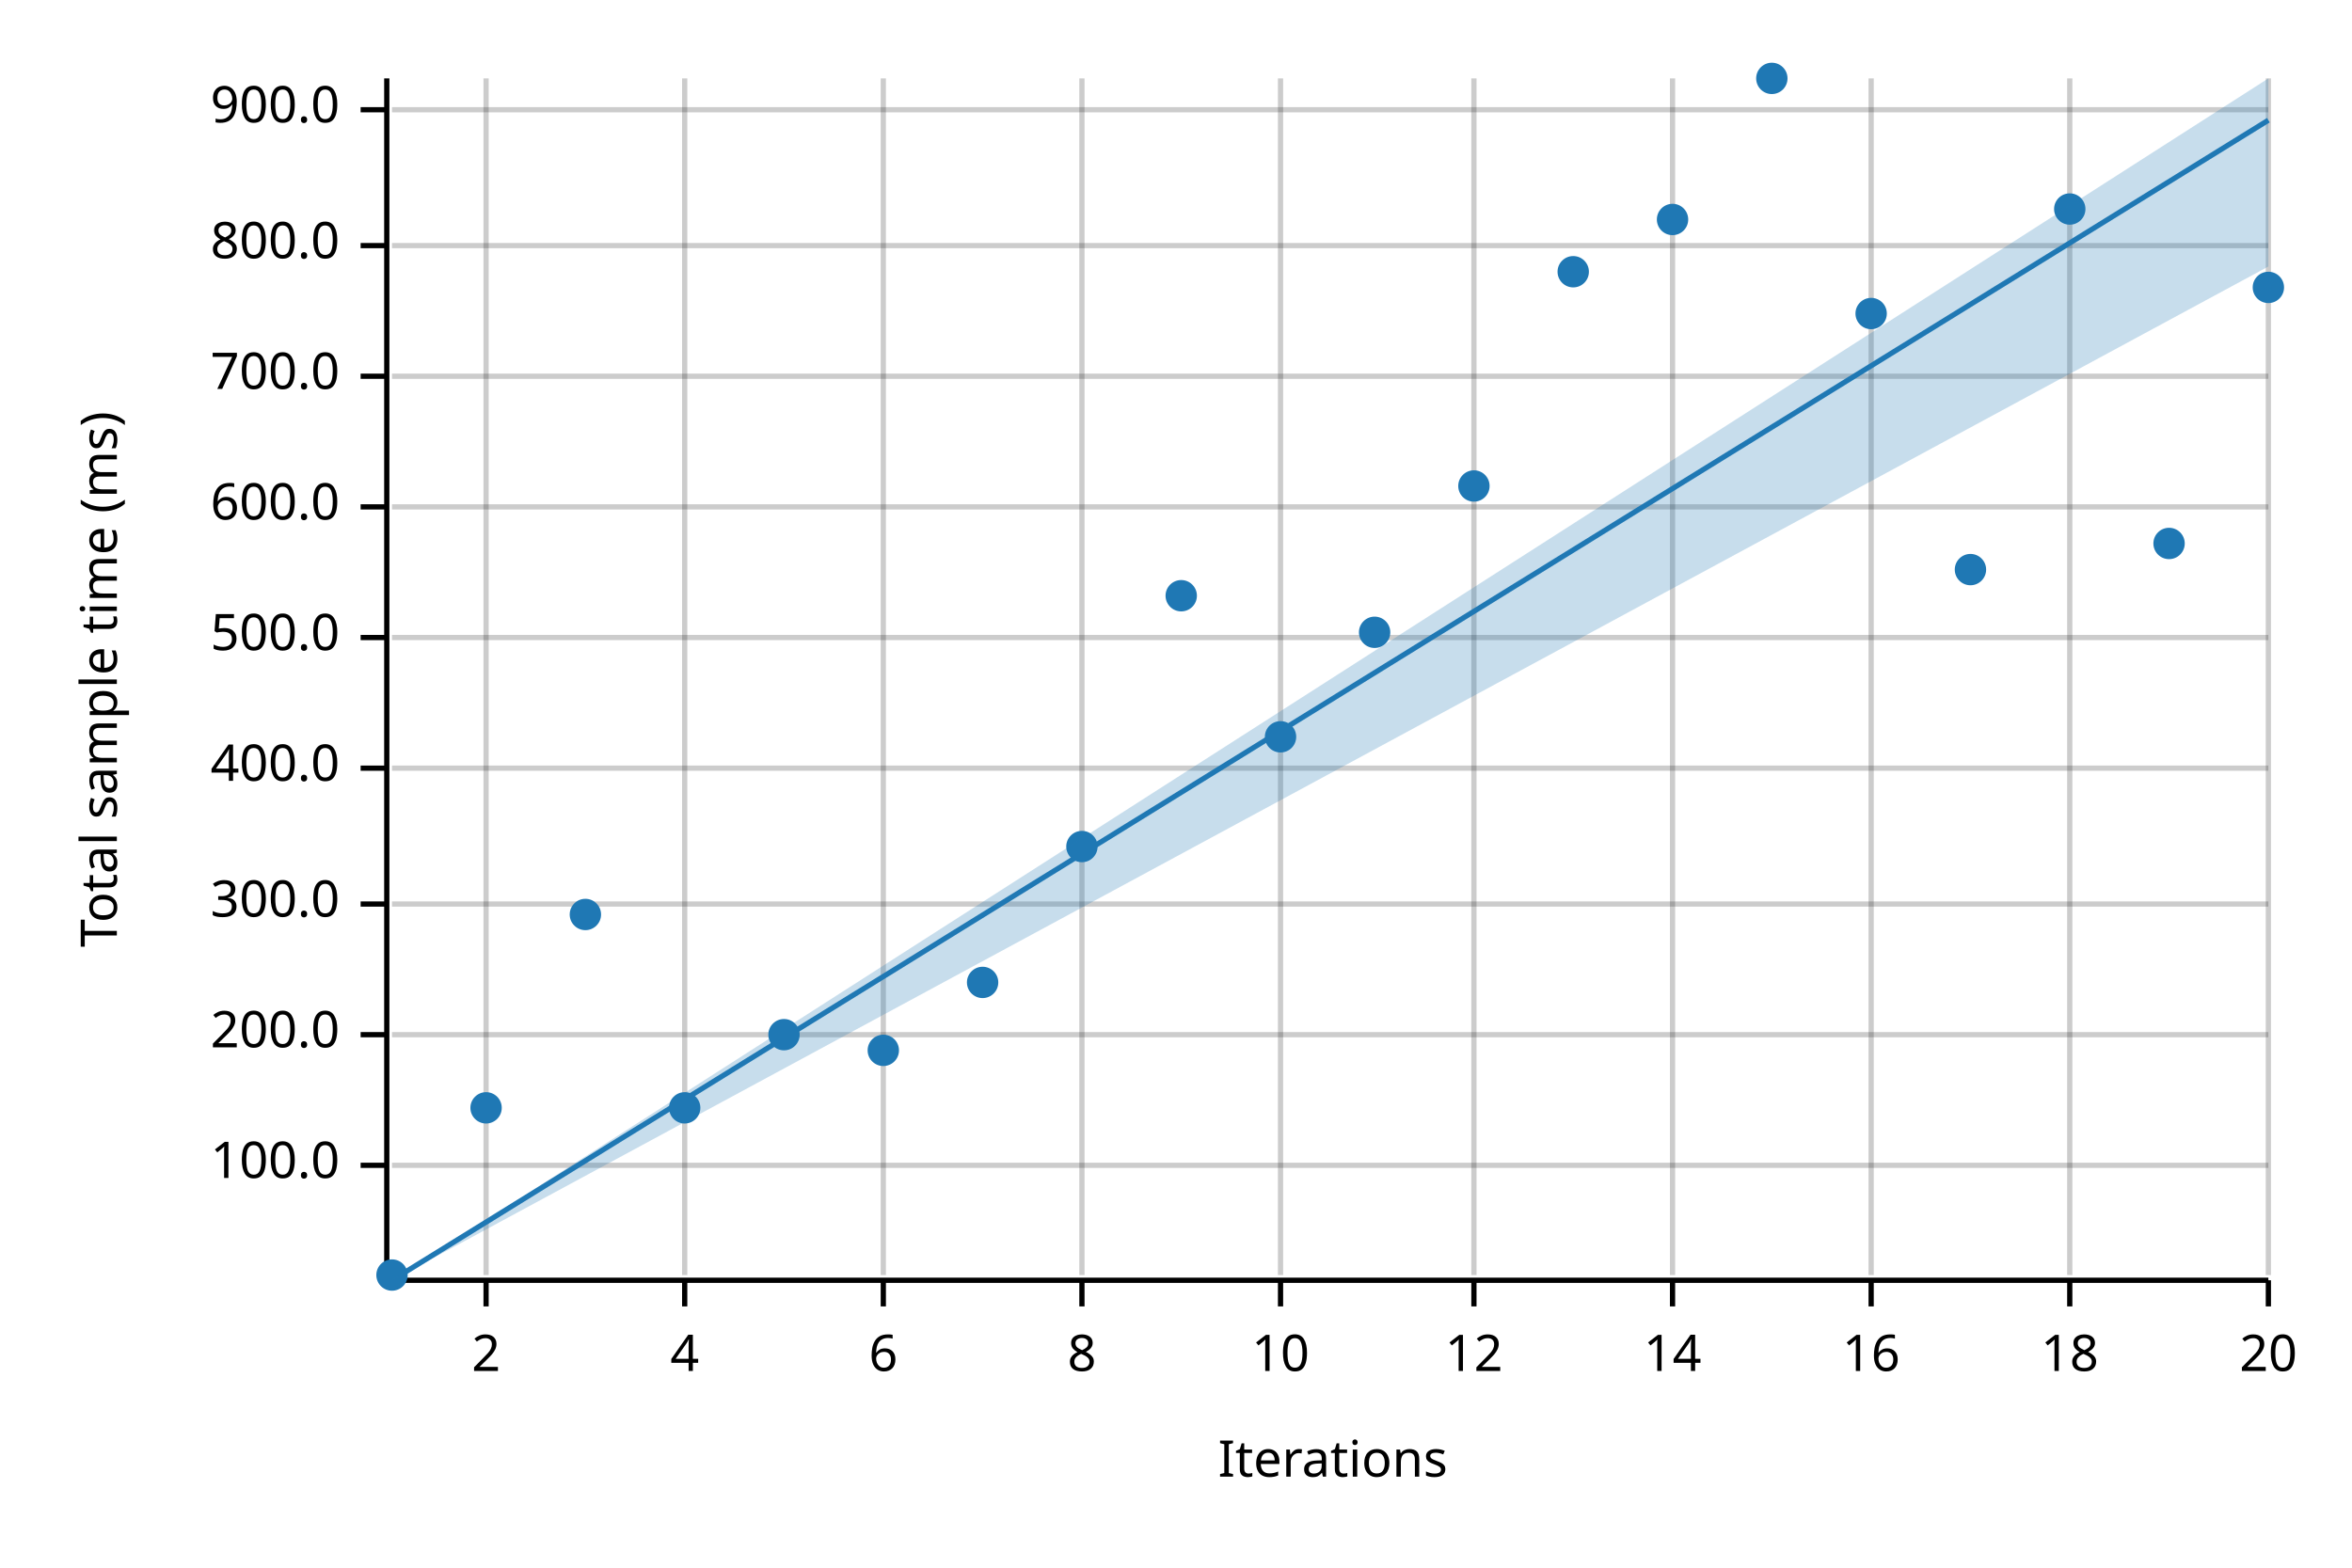
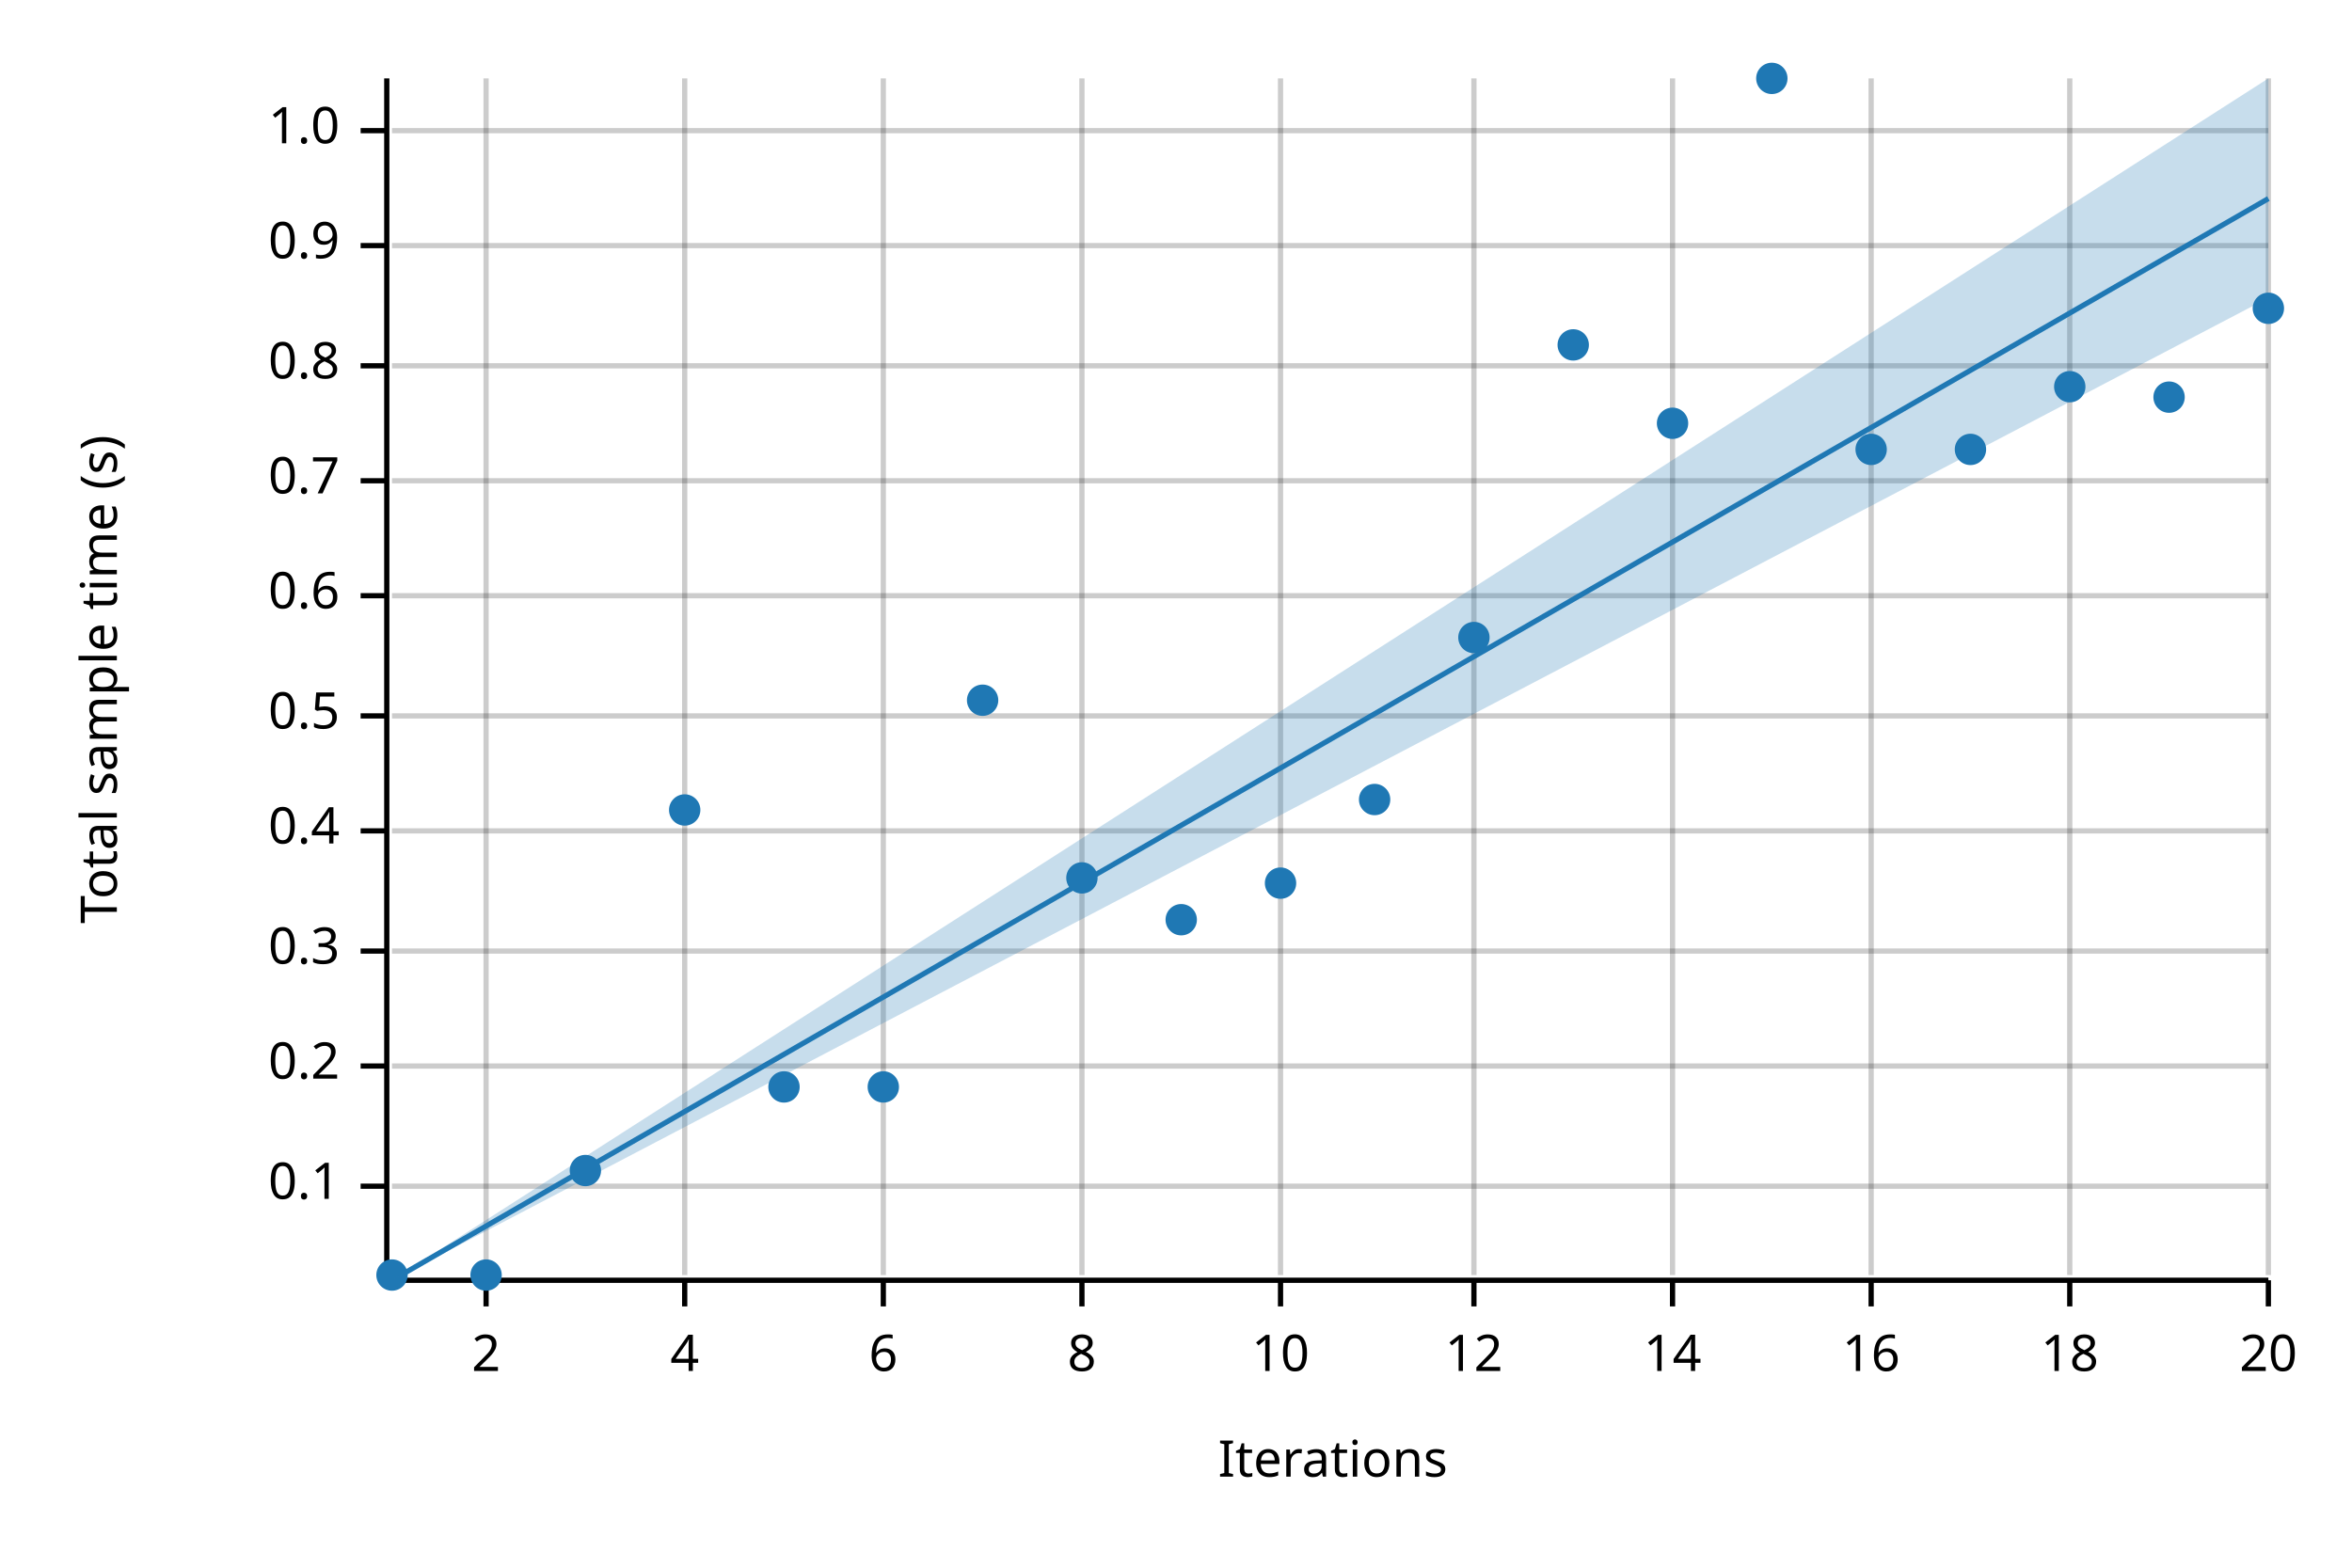
<svg xmlns="http://www.w3.org/2000/svg" width="450" height="300" viewBox="0 0 450 300">
  <text x="15" y="130" dy="0.76em" text-anchor="middle" font-family="sans-serif" font-size="9.677" opacity="1" fill="#000000" transform="rotate(270, 15, 130)">
- Total sample time (ms)
+ Total sample time (s)
</text>
  <text x="255" y="285" dy="-0.5ex" text-anchor="middle" font-family="sans-serif" font-size="9.677" opacity="1" fill="#000000">
Iterations
</text>
  <line opacity="0.2" stroke="#000000" stroke-width="1" x1="93" y1="244" x2="93" y2="15" />
  <line opacity="0.2" stroke="#000000" stroke-width="1" x1="131" y1="244" x2="131" y2="15" />
  <line opacity="0.2" stroke="#000000" stroke-width="1" x1="169" y1="244" x2="169" y2="15" />
  <line opacity="0.2" stroke="#000000" stroke-width="1" x1="207" y1="244" x2="207" y2="15" />
  <line opacity="0.2" stroke="#000000" stroke-width="1" x1="245" y1="244" x2="245" y2="15" />
  <line opacity="0.2" stroke="#000000" stroke-width="1" x1="282" y1="244" x2="282" y2="15" />
  <line opacity="0.2" stroke="#000000" stroke-width="1" x1="320" y1="244" x2="320" y2="15" />
  <line opacity="0.2" stroke="#000000" stroke-width="1" x1="358" y1="244" x2="358" y2="15" />
  <line opacity="0.2" stroke="#000000" stroke-width="1" x1="396" y1="244" x2="396" y2="15" />
  <line opacity="0.2" stroke="#000000" stroke-width="1" x1="434" y1="244" x2="434" y2="15" />
-   <line opacity="0.2" stroke="#000000" stroke-width="1" x1="75" y1="223" x2="434" y2="223" />
-   <line opacity="0.2" stroke="#000000" stroke-width="1" x1="75" y1="198" x2="434" y2="198" />
-   <line opacity="0.2" stroke="#000000" stroke-width="1" x1="75" y1="173" x2="434" y2="173" />
-   <line opacity="0.2" stroke="#000000" stroke-width="1" x1="75" y1="147" x2="434" y2="147" />
-   <line opacity="0.2" stroke="#000000" stroke-width="1" x1="75" y1="122" x2="434" y2="122" />
-   <line opacity="0.2" stroke="#000000" stroke-width="1" x1="75" y1="97" x2="434" y2="97" />
-   <line opacity="0.2" stroke="#000000" stroke-width="1" x1="75" y1="72" x2="434" y2="72" />
+   <line opacity="0.2" stroke="#000000" stroke-width="1" x1="75" y1="227" x2="434" y2="227" />
+   <line opacity="0.2" stroke="#000000" stroke-width="1" x1="75" y1="204" x2="434" y2="204" />
+   <line opacity="0.2" stroke="#000000" stroke-width="1" x1="75" y1="182" x2="434" y2="182" />
+   <line opacity="0.2" stroke="#000000" stroke-width="1" x1="75" y1="159" x2="434" y2="159" />
+   <line opacity="0.2" stroke="#000000" stroke-width="1" x1="75" y1="137" x2="434" y2="137" />
+   <line opacity="0.2" stroke="#000000" stroke-width="1" x1="75" y1="114" x2="434" y2="114" />
+   <line opacity="0.2" stroke="#000000" stroke-width="1" x1="75" y1="92" x2="434" y2="92" />
+   <line opacity="0.2" stroke="#000000" stroke-width="1" x1="75" y1="70" x2="434" y2="70" />
  <line opacity="0.2" stroke="#000000" stroke-width="1" x1="75" y1="47" x2="434" y2="47" />
-   <line opacity="0.2" stroke="#000000" stroke-width="1" x1="75" y1="21" x2="434" y2="21" />
+   <line opacity="0.2" stroke="#000000" stroke-width="1" x1="75" y1="25" x2="434" y2="25" />
  <polyline fill="none" opacity="1" stroke="#000000" stroke-width="1" points="74,15 74,244 " />
-   <text x="65" y="223" dy="0.5ex" text-anchor="end" font-family="sans-serif" font-size="9.677" opacity="1" fill="#000000">
- 100.0
+   <text x="65" y="227" dy="0.5ex" text-anchor="end" font-family="sans-serif" font-size="9.677" opacity="1" fill="#000000">
+ 0.1
</text>
-   <polyline fill="none" opacity="1" stroke="#000000" stroke-width="1" points="69,223 74,223 " />
-   <text x="65" y="198" dy="0.5ex" text-anchor="end" font-family="sans-serif" font-size="9.677" opacity="1" fill="#000000">
- 200.0
+   <polyline fill="none" opacity="1" stroke="#000000" stroke-width="1" points="69,227 74,227 " />
+   <text x="65" y="204" dy="0.5ex" text-anchor="end" font-family="sans-serif" font-size="9.677" opacity="1" fill="#000000">
+ 0.2
</text>
-   <polyline fill="none" opacity="1" stroke="#000000" stroke-width="1" points="69,198 74,198 " />
-   <text x="65" y="173" dy="0.5ex" text-anchor="end" font-family="sans-serif" font-size="9.677" opacity="1" fill="#000000">
- 300.0
+   <polyline fill="none" opacity="1" stroke="#000000" stroke-width="1" points="69,204 74,204 " />
+   <text x="65" y="182" dy="0.5ex" text-anchor="end" font-family="sans-serif" font-size="9.677" opacity="1" fill="#000000">
+ 0.3
</text>
-   <polyline fill="none" opacity="1" stroke="#000000" stroke-width="1" points="69,173 74,173 " />
-   <text x="65" y="147" dy="0.5ex" text-anchor="end" font-family="sans-serif" font-size="9.677" opacity="1" fill="#000000">
- 400.0
+   <polyline fill="none" opacity="1" stroke="#000000" stroke-width="1" points="69,182 74,182 " />
+   <text x="65" y="159" dy="0.5ex" text-anchor="end" font-family="sans-serif" font-size="9.677" opacity="1" fill="#000000">
+ 0.4
</text>
-   <polyline fill="none" opacity="1" stroke="#000000" stroke-width="1" points="69,147 74,147 " />
-   <text x="65" y="122" dy="0.5ex" text-anchor="end" font-family="sans-serif" font-size="9.677" opacity="1" fill="#000000">
- 500.0
+   <polyline fill="none" opacity="1" stroke="#000000" stroke-width="1" points="69,159 74,159 " />
+   <text x="65" y="137" dy="0.5ex" text-anchor="end" font-family="sans-serif" font-size="9.677" opacity="1" fill="#000000">
+ 0.5
</text>
-   <polyline fill="none" opacity="1" stroke="#000000" stroke-width="1" points="69,122 74,122 " />
-   <text x="65" y="97" dy="0.5ex" text-anchor="end" font-family="sans-serif" font-size="9.677" opacity="1" fill="#000000">
- 600.0
+   <polyline fill="none" opacity="1" stroke="#000000" stroke-width="1" points="69,137 74,137 " />
+   <text x="65" y="114" dy="0.5ex" text-anchor="end" font-family="sans-serif" font-size="9.677" opacity="1" fill="#000000">
+ 0.6
</text>
-   <polyline fill="none" opacity="1" stroke="#000000" stroke-width="1" points="69,97 74,97 " />
-   <text x="65" y="72" dy="0.5ex" text-anchor="end" font-family="sans-serif" font-size="9.677" opacity="1" fill="#000000">
- 700.0
+   <polyline fill="none" opacity="1" stroke="#000000" stroke-width="1" points="69,114 74,114 " />
+   <text x="65" y="92" dy="0.5ex" text-anchor="end" font-family="sans-serif" font-size="9.677" opacity="1" fill="#000000">
+ 0.7
</text>
-   <polyline fill="none" opacity="1" stroke="#000000" stroke-width="1" points="69,72 74,72 " />
+   <polyline fill="none" opacity="1" stroke="#000000" stroke-width="1" points="69,92 74,92 " />
+   <text x="65" y="70" dy="0.5ex" text-anchor="end" font-family="sans-serif" font-size="9.677" opacity="1" fill="#000000">
+ 0.8
+ </text>
+   <polyline fill="none" opacity="1" stroke="#000000" stroke-width="1" points="69,70 74,70 " />
  <text x="65" y="47" dy="0.5ex" text-anchor="end" font-family="sans-serif" font-size="9.677" opacity="1" fill="#000000">
- 800.0
+ 0.9
</text>
  <polyline fill="none" opacity="1" stroke="#000000" stroke-width="1" points="69,47 74,47 " />
-   <text x="65" y="21" dy="0.5ex" text-anchor="end" font-family="sans-serif" font-size="9.677" opacity="1" fill="#000000">
- 900.0
+   <text x="65" y="25" dy="0.5ex" text-anchor="end" font-family="sans-serif" font-size="9.677" opacity="1" fill="#000000">
+ 1.0
</text>
-   <polyline fill="none" opacity="1" stroke="#000000" stroke-width="1" points="69,21 74,21 " />
+   <polyline fill="none" opacity="1" stroke="#000000" stroke-width="1" points="69,25 74,25 " />
  <polyline fill="none" opacity="1" stroke="#000000" stroke-width="1" points="75,245 434,245 " />
  <text x="93" y="255" dy="0.76em" text-anchor="middle" font-family="sans-serif" font-size="9.677" opacity="1" fill="#000000">
2
</text>
  <polyline fill="none" opacity="1" stroke="#000000" stroke-width="1" points="93,245 93,250 " />
  <text x="131" y="255" dy="0.76em" text-anchor="middle" font-family="sans-serif" font-size="9.677" opacity="1" fill="#000000">
4
</text>
  <polyline fill="none" opacity="1" stroke="#000000" stroke-width="1" points="131,245 131,250 " />
  <text x="169" y="255" dy="0.76em" text-anchor="middle" font-family="sans-serif" font-size="9.677" opacity="1" fill="#000000">
6
</text>
  <polyline fill="none" opacity="1" stroke="#000000" stroke-width="1" points="169,245 169,250 " />
  <text x="207" y="255" dy="0.76em" text-anchor="middle" font-family="sans-serif" font-size="9.677" opacity="1" fill="#000000">
8
</text>
  <polyline fill="none" opacity="1" stroke="#000000" stroke-width="1" points="207,245 207,250 " />
  <text x="245" y="255" dy="0.76em" text-anchor="middle" font-family="sans-serif" font-size="9.677" opacity="1" fill="#000000">
10
</text>
  <polyline fill="none" opacity="1" stroke="#000000" stroke-width="1" points="245,245 245,250 " />
  <text x="282" y="255" dy="0.76em" text-anchor="middle" font-family="sans-serif" font-size="9.677" opacity="1" fill="#000000">
12
</text>
  <polyline fill="none" opacity="1" stroke="#000000" stroke-width="1" points="282,245 282,250 " />
  <text x="320" y="255" dy="0.76em" text-anchor="middle" font-family="sans-serif" font-size="9.677" opacity="1" fill="#000000">
14
</text>
  <polyline fill="none" opacity="1" stroke="#000000" stroke-width="1" points="320,245 320,250 " />
  <text x="358" y="255" dy="0.76em" text-anchor="middle" font-family="sans-serif" font-size="9.677" opacity="1" fill="#000000">
16
</text>
  <polyline fill="none" opacity="1" stroke="#000000" stroke-width="1" points="358,245 358,250 " />
  <text x="396" y="255" dy="0.76em" text-anchor="middle" font-family="sans-serif" font-size="9.677" opacity="1" fill="#000000">
18
</text>
  <polyline fill="none" opacity="1" stroke="#000000" stroke-width="1" points="396,245 396,250 " />
  <text x="434" y="255" dy="0.76em" text-anchor="middle" font-family="sans-serif" font-size="9.677" opacity="1" fill="#000000">
20
</text>
  <polyline fill="none" opacity="1" stroke="#000000" stroke-width="1" points="434,245 434,250 " />
  <circle cx="75" cy="244" r="3" opacity="1" fill="#1F78B4" stroke="none" stroke-width="1" />
-   <circle cx="93" cy="212" r="3" opacity="1" fill="#1F78B4" stroke="none" stroke-width="1" />
-   <circle cx="112" cy="175" r="3" opacity="1" fill="#1F78B4" stroke="none" stroke-width="1" />
-   <circle cx="131" cy="212" r="3" opacity="1" fill="#1F78B4" stroke="none" stroke-width="1" />
-   <circle cx="150" cy="198" r="3" opacity="1" fill="#1F78B4" stroke="none" stroke-width="1" />
-   <circle cx="169" cy="201" r="3" opacity="1" fill="#1F78B4" stroke="none" stroke-width="1" />
-   <circle cx="188" cy="188" r="3" opacity="1" fill="#1F78B4" stroke="none" stroke-width="1" />
-   <circle cx="207" cy="162" r="3" opacity="1" fill="#1F78B4" stroke="none" stroke-width="1" />
-   <circle cx="226" cy="114" r="3" opacity="1" fill="#1F78B4" stroke="none" stroke-width="1" />
-   <circle cx="245" cy="141" r="3" opacity="1" fill="#1F78B4" stroke="none" stroke-width="1" />
-   <circle cx="263" cy="121" r="3" opacity="1" fill="#1F78B4" stroke="none" stroke-width="1" />
-   <circle cx="282" cy="93" r="3" opacity="1" fill="#1F78B4" stroke="none" stroke-width="1" />
-   <circle cx="301" cy="52" r="3" opacity="1" fill="#1F78B4" stroke="none" stroke-width="1" />
-   <circle cx="320" cy="42" r="3" opacity="1" fill="#1F78B4" stroke="none" stroke-width="1" />
+   <circle cx="93" cy="244" r="3" opacity="1" fill="#1F78B4" stroke="none" stroke-width="1" />
+   <circle cx="112" cy="224" r="3" opacity="1" fill="#1F78B4" stroke="none" stroke-width="1" />
+   <circle cx="131" cy="155" r="3" opacity="1" fill="#1F78B4" stroke="none" stroke-width="1" />
+   <circle cx="150" cy="208" r="3" opacity="1" fill="#1F78B4" stroke="none" stroke-width="1" />
+   <circle cx="169" cy="208" r="3" opacity="1" fill="#1F78B4" stroke="none" stroke-width="1" />
+   <circle cx="188" cy="134" r="3" opacity="1" fill="#1F78B4" stroke="none" stroke-width="1" />
+   <circle cx="207" cy="168" r="3" opacity="1" fill="#1F78B4" stroke="none" stroke-width="1" />
+   <circle cx="226" cy="176" r="3" opacity="1" fill="#1F78B4" stroke="none" stroke-width="1" />
+   <circle cx="245" cy="169" r="3" opacity="1" fill="#1F78B4" stroke="none" stroke-width="1" />
+   <circle cx="263" cy="153" r="3" opacity="1" fill="#1F78B4" stroke="none" stroke-width="1" />
+   <circle cx="282" cy="122" r="3" opacity="1" fill="#1F78B4" stroke="none" stroke-width="1" />
+   <circle cx="301" cy="66" r="3" opacity="1" fill="#1F78B4" stroke="none" stroke-width="1" />
+   <circle cx="320" cy="81" r="3" opacity="1" fill="#1F78B4" stroke="none" stroke-width="1" />
  <circle cx="339" cy="15" r="3" opacity="1" fill="#1F78B4" stroke="none" stroke-width="1" />
-   <circle cx="358" cy="60" r="3" opacity="1" fill="#1F78B4" stroke="none" stroke-width="1" />
-   <circle cx="377" cy="109" r="3" opacity="1" fill="#1F78B4" stroke="none" stroke-width="1" />
-   <circle cx="396" cy="40" r="3" opacity="1" fill="#1F78B4" stroke="none" stroke-width="1" />
-   <circle cx="415" cy="104" r="3" opacity="1" fill="#1F78B4" stroke="none" stroke-width="1" />
-   <circle cx="434" cy="55" r="3" opacity="1" fill="#1F78B4" stroke="none" stroke-width="1" />
-   <polyline fill="none" opacity="1" stroke="#1F78B4" stroke-width="1" points="75,245 434,23 " />
-   <polygon opacity="0.25" fill="#1F78B4" points="75,245 434,51 434,15 " />
+   <circle cx="358" cy="86" r="3" opacity="1" fill="#1F78B4" stroke="none" stroke-width="1" />
+   <circle cx="377" cy="86" r="3" opacity="1" fill="#1F78B4" stroke="none" stroke-width="1" />
+   <circle cx="396" cy="74" r="3" opacity="1" fill="#1F78B4" stroke="none" stroke-width="1" />
+   <circle cx="415" cy="76" r="3" opacity="1" fill="#1F78B4" stroke="none" stroke-width="1" />
+   <circle cx="434" cy="59" r="3" opacity="1" fill="#1F78B4" stroke="none" stroke-width="1" />
+   <polyline fill="none" opacity="1" stroke="#1F78B4" stroke-width="1" points="75,245 434,38 " />
+   <polygon opacity="0.25" fill="#1F78B4" points="75,245 434,57 434,15 " />
</svg>
